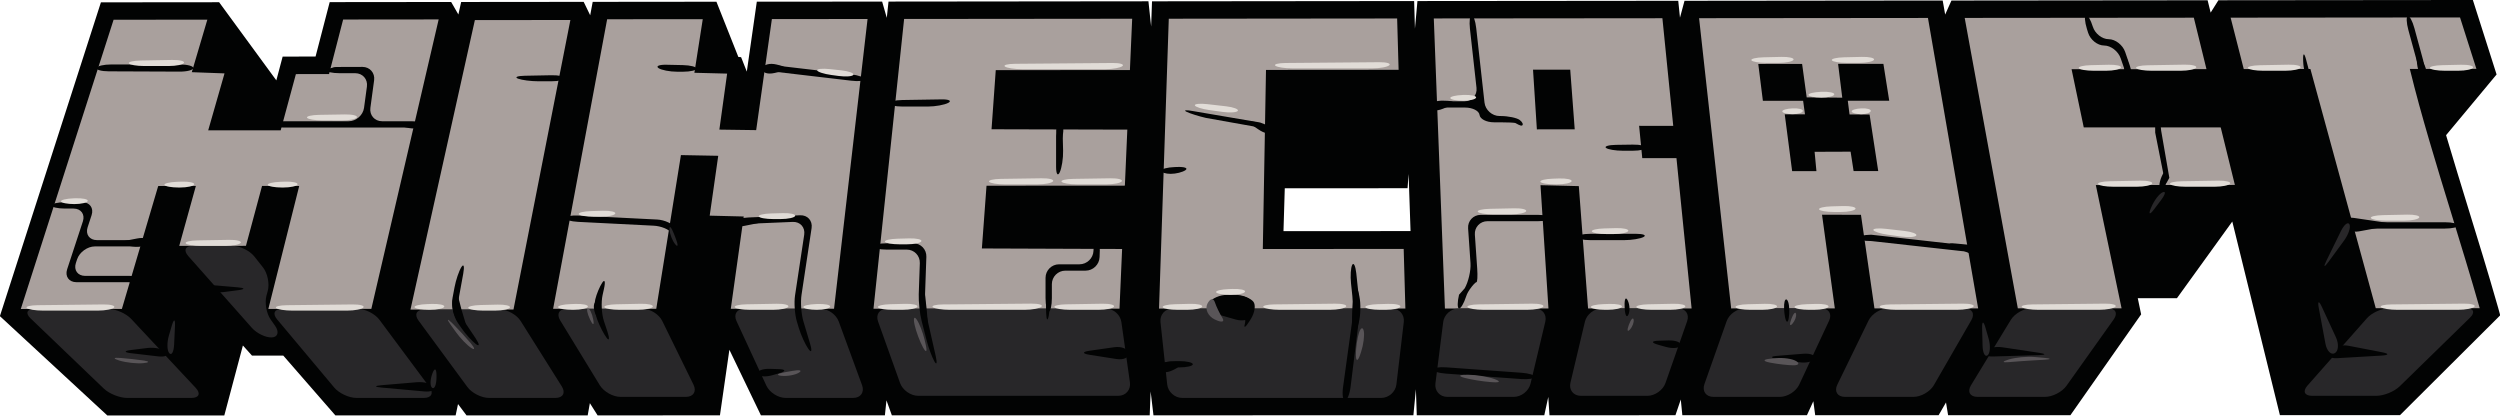
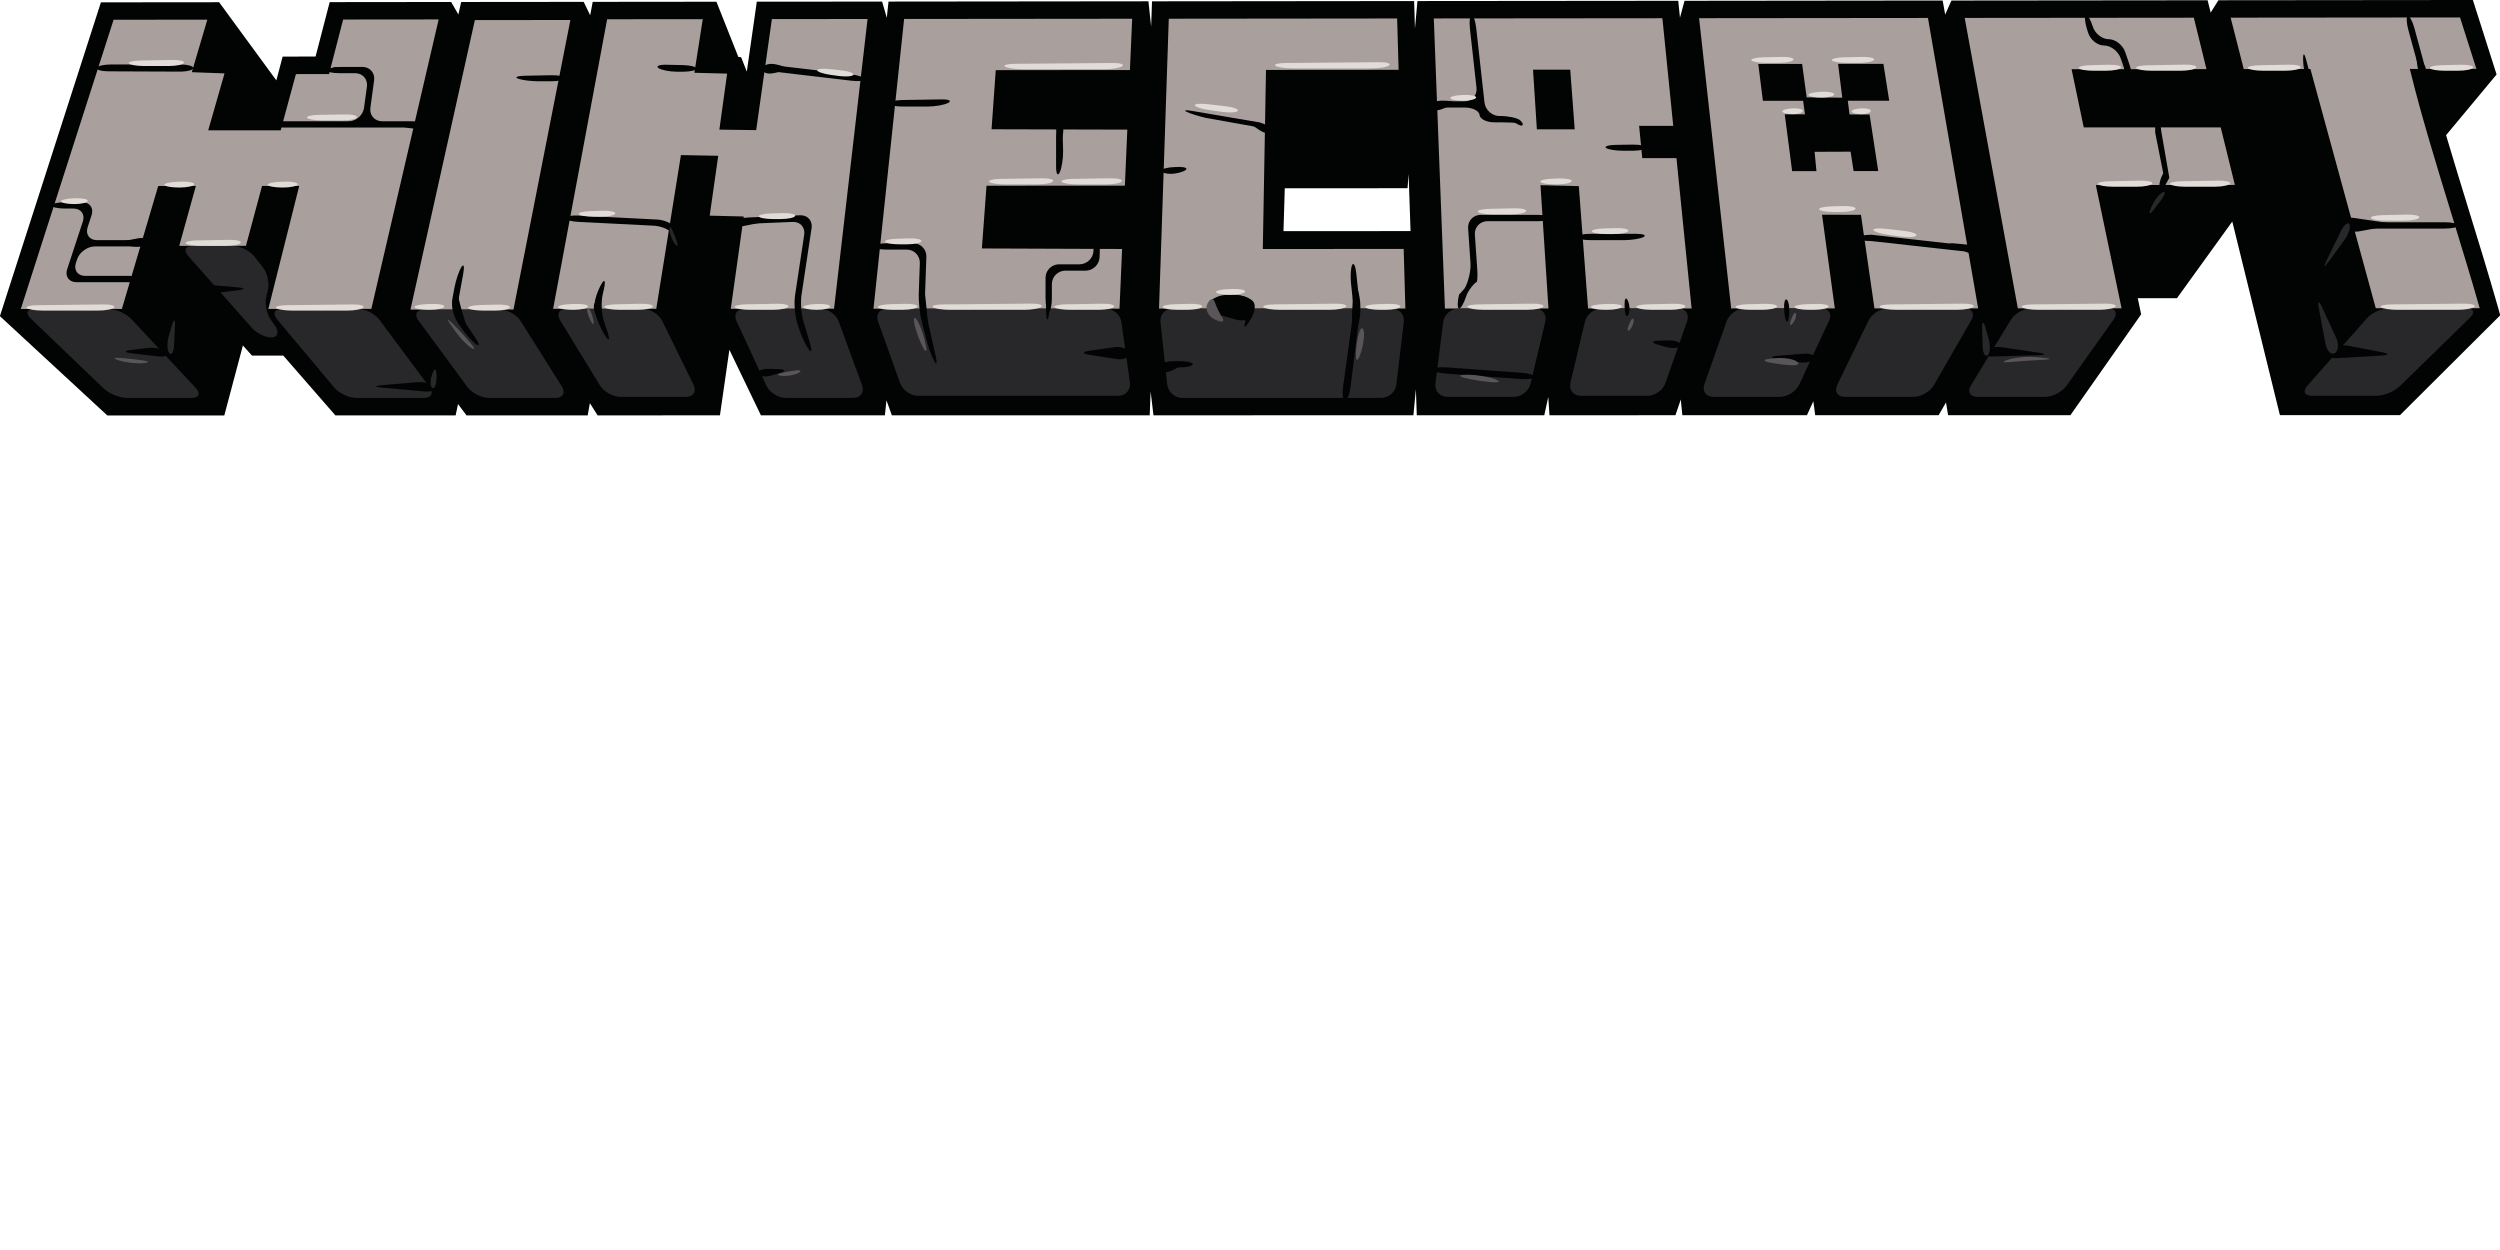
- <svg xmlns="http://www.w3.org/2000/svg" version="1.1" id="Layer_1" x="0px" y="0px" width="300px" height="49.848px" viewBox="0 0 300 49.848" enable-background="new 0 0 300 49.848" xml:space="preserve">
+ <svg xmlns="http://www.w3.org/2000/svg" version="1.1" id="Layer_1" x="0px" y="0px" width="300px" height="150px" viewBox="0 0 300 150" enable-background="new 0 0 300 150" xml:space="preserve">
  <path fill="#020303" d="M299.777,36.931l-0.921-3.17l-0.866-2.898c0,0-2.735-8.914-3.092-10.088  c-0.443-1.454-0.883-2.903-1.298-4.313l-0.069-0.243l6.06-7.282l-2.848-8.938l-30.533,0.03l-0.932,1.485l-0.365-1.483l-30.739,0.032  l-0.754,1.686l-0.297-1.689l-30.981,0.035l-0.545,2.024l-0.207-2.024l-31.296,0.03l-0.3,3.31l-0.097-3.31l-31.455,0.033  l-0.105,3.027l-0.326-3.03l-31.188,0.034l-0.209,1.951l-0.558-1.949L90.817,0.204l-1.2,8.389l-0.685-1.731l-0.331-0.03l-2.629-6.624  L71.124,0.223l-0.301,1.609l-0.782-1.608L55.339,0.238L55.005,1.74l-0.866-1.502L39.563,0.254l-1.696,6.532L33.918,6.79  l-0.757,2.855l-6.866-9.378L12.11,0.281L-0.013,37.937l12.888,11.915h14.042l2.23-8.393l1.089,1.211h3.757l6.255,7.179l14.429-0.004  l0.285-1.358l1.021,1.36l14.541-0.002l0.26-1.469l0.929,1.469l14.679-0.002l1.134-7.871l3.787,7.871l14.875-0.003l0.187-1.801  l0.648,1.801l30.942-0.003l0.111-2.862l0.341,2.863l31.191-0.005l0.3-3.128l0.105,3.128l15.302-0.003l0.478-2.198l0.144,2.198  l15.116-0.003l0.641-1.887l0.187,1.887h14.951l0.769-1.68l0.223,1.68h14.808l0.889-1.534l0.251,1.533l14.679-0.005l8.486-12.098  l-0.405-1.939l4.702-0.002l6.64-9.198l5.716,23.235l14.409-0.002l12.026-11.98L299.777,36.931z M154.018,27.736l0.155-5.141  l14.732-0.009l0.128-1.708l0.232,6.853L154.018,27.736z" />
  <polygon fill="#A9A09D" points="26.943,8.807 24.983,15.643 33.681,15.643 35.508,8.892 39.484,8.889 41.177,2.342 52.64,2.33   44.56,37.066 32.202,37.07 35.905,22.32 31.444,22.315 29.514,29.5 21.509,29.503 23.505,22.311 18.984,22.324 14.625,37.075   2.494,37.082 13.631,2.369 24.882,2.358 23.016,8.662 " />
  <polygon fill="#A9A09D" points="68.447,2.4 61.617,37.146 49.256,37.151 56.985,2.41 " />
  <polygon fill="#A9A09D" points="85.164,25.878 86.188,18.695 81.711,18.611 78.751,37.056 66.374,37.058 72.858,2.311 84.332,2.3   83.327,8.733 87.255,8.833 86.324,15.553 90.741,15.615 92.626,2.29 104.108,2.28 100.085,37.048 87.695,37.053 89.246,25.979 " />
  <polygon fill="#A9A09D" points="134.653,29.879 134.34,37.037 104.819,37.046 108.494,2.276 135.861,2.248 135.59,8.404   119.491,8.419 118.984,15.512 135.279,15.556 134.985,22.276 118.383,22.287 117.825,29.815 " />
  <path fill="#A9A09D" d="M295.203,2.092l1.965,6.172l-7.992,0.006l0.05,0.191c0.331,1.35,0.688,2.723,1.072,4.125  c0.387,1.407,0.795,2.837,1.218,4.286c0.427,1.454,0.863,2.929,1.315,4.405c0.452,1.484,0.911,2.978,1.368,4.471  c0.277,0.908,0.555,1.822,0.837,2.748c0.287,0.928,0.573,1.863,0.855,2.802c0.287,0.943,0.568,1.891,0.85,2.838  c0.278,0.949,0.557,1.898,0.824,2.847l-12.473,0.004L277.25,8.283l-7.998,0.007l-1.577-6.171L295.203,2.092z" />
  <polygon fill="#A9A09D" points="266.487,15.292 268.187,22.196 251.499,22.205 254.589,36.997 242.139,37 235.763,2.15   263.259,2.123 264.776,8.293 248.589,8.307 250.05,15.285 " />
  <path fill="#A9A09D" d="M218.643,25.764l1.537,11.245l-12.44,0.003l-3.85-34.83l27.464-0.027l6.024,34.85l-12.443,0.003  l-1.62-11.228L218.643,25.764z M226.707,12.085l-0.699-4.424l-5.437,0.006l0.5,4.054l-4.268-0.034l-0.55-4.017l-5.26,0.007  l0.553,4.42l4.829-0.002l0.222,1.626l-2.427,0.002l0.887,6.814l2.914-0.003l-0.219-2.317l4.32-0.017l0.361,2.331l2.954-0.002  l-1.036-6.783l-2.407-0.013l-0.209-1.646L226.707,12.085" />
  <path fill="#A9A09D" d="M197.071,18.978l4.104-0.003l1.818,18.037l-12.425,0.007l-1.109-14.684l-4.6-0.113l0.955,14.797  l-12.423,0.007l-1.335-34.813l27.432-0.026l1.3,12.917l-4.094-0.004L197.071,18.978z M188.966,15.522l-0.538-7.162l-4.465,0.001  l0.461,7.163L188.966,15.522" />
  <polygon fill="#A9A09D" points="151.919,8.39 167.833,8.377 167.657,2.217 140.254,2.246 139.083,37.034 168.646,37.026   168.442,29.873 151.538,29.879 " />
  <path fill="#282729" d="M4.115,37.08c-0.891,0-1.095,0.505-0.451,1.122l8.792,8.427c0.642,0.615,1.899,1.122,2.791,1.122h7.74  c0.892,0,1.122-0.534,0.515-1.187l-7.77-8.304c-0.607-0.65-1.836-1.184-2.728-1.184L4.115,37.08z" />
  <path fill="#282729" d="M33.824,37.071c-0.892,0-1.155,0.56-0.582,1.243l6.865,8.191c0.572,0.686,1.77,1.244,2.662,1.244h8.116  c0.892,0,1.186-0.585,0.654-1.301l-6.011-8.08c-0.533-0.716-1.698-1.302-2.59-1.301L33.824,37.071z" />
  <path fill="#282729" d="M23.129,29.502c-0.891,0-1.138,0.545-0.546,1.215l7.639,8.623c0.592,0.668,1.671,1.186,2.401,1.15  c0.727-0.034,0.904-0.66,0.391-1.39l-0.532-0.754c-0.514-0.729-0.74-2.029-0.501-2.89l0.148-0.538  c0.24-0.858-0.02-2.135-0.573-2.834l-1.038-1.31c-0.553-0.7-1.735-1.272-2.626-1.272H23.129z" />
  <path fill="#282729" d="M50.877,37.151c-0.893,0.001-1.188,0.59-0.66,1.308l5.872,7.984c0.526,0.719,1.689,1.307,2.581,1.307h7.994  c0.891,0,1.233-0.617,0.757-1.373l-4.943-7.857c-0.475-0.756-1.592-1.374-2.484-1.372L50.877,37.151z" />
  <path fill="#282729" d="M67.995,37.058c-0.891,0-1.241,0.623-0.775,1.384l4.764,7.799c0.466,0.76,1.573,1.383,2.466,1.383h7.866  c0.893,0,1.302-0.655,0.907-1.456l-3.755-7.658c-0.393-0.801-1.444-1.455-2.336-1.455L67.995,37.058z" />
  <path fill="#282729" d="M89.317,37.052c-0.891,0-1.314,0.662-0.939,1.471l3.586,7.755c0.376,0.81,1.411,1.471,2.303,1.471h8.12  c0.892,0,1.371-0.685,1.063-1.522l-2.807-7.659c-0.308-0.837-1.287-1.521-2.18-1.521L89.317,37.052z" />
  <path fill="#282729" d="M106.44,37.047c-0.891,0-1.375,0.688-1.075,1.525l2.645,7.397c0.299,0.842,1.276,1.528,2.167,1.528h24.02  c0.892,0,1.519-0.724,1.394-1.605l-1.026-7.251c-0.124-0.884-0.958-1.605-1.847-1.605L106.44,37.047z" />
  <path fill="#282729" d="M140.704,37.034c-0.891,0-1.543,0.725-1.447,1.613l0.808,7.491c0.096,0.888,0.903,1.612,1.795,1.612h23.896  c0.893,0,1.708-0.725,1.812-1.61l0.887-7.503c0.105-0.887-0.541-1.611-1.431-1.61L140.704,37.034z" />
  <path fill="#282729" d="M175.012,37.024c-0.892,0-1.713,0.725-1.826,1.61l-0.935,7.381c-0.113,0.886,0.524,1.609,1.417,1.609h7.997  c0.892,0,1.792-0.71,1.997-1.577l1.776-7.451c0.203-0.868-0.355-1.577-1.247-1.576L175.012,37.024z" />
  <path fill="#282729" d="M192.188,37.018c-0.892,0-1.79,0.711-1.997,1.579l-1.737,7.324c-0.206,0.868,0.355,1.578,1.248,1.578h7.996  c0.891,0,1.862-0.688,2.157-1.53l2.603-7.426c0.292-0.841-0.194-1.53-1.086-1.529L192.188,37.018z" />
  <path fill="#282729" d="M209.361,37.011c-0.894,0-1.867,0.688-2.163,1.529l-2.668,7.557c-0.297,0.84,0.188,1.528,1.079,1.528h7.989  c0.892,0,1.932-0.662,2.31-1.471l3.586-7.677c0.377-0.809-0.043-1.47-0.934-1.47L209.361,37.011z" />
  <path fill="#282729" d="M226.556,37.006c-0.892,0.001-1.941,0.656-2.331,1.458l-3.75,7.702c-0.39,0.803,0.021,1.458,0.911,1.458  h8.245c0.893,0,1.987-0.631,2.432-1.403l4.503-7.812c0.447-0.771,0.082-1.403-0.811-1.403L226.556,37.006z" />
  <path fill="#282729" d="M243.762,36.999c-0.891,0-2.002,0.624-2.465,1.386l-4.782,7.854c-0.464,0.761-0.114,1.385,0.776,1.385h8.117  c0.892,0,2.046-0.594,2.563-1.321l5.681-7.985c0.516-0.727,0.211-1.322-0.683-1.322L243.762,36.999z" />
  <path fill="#282729" d="M286.714,36.986c-0.892,0-2.104,0.546-2.694,1.215l-7.135,8.081c-0.591,0.669-0.344,1.215,0.548,1.215h7.737  c0.894,0,2.144-0.51,2.784-1.131l8.455-8.253c0.636-0.622,0.429-1.131-0.464-1.13L286.714,36.986z" />
  <path fill="#020303" d="M11.584,8.145c-0.083,0.225,0.578,0.413,1.469,0.415l8.501,0.035c0.892,0.004,1.63-0.189,1.644-0.426  c0.012-0.239-0.708-0.434-1.6-0.434h-8.242C12.463,7.734,11.666,7.919,11.584,8.145" />
  <path fill="#020303" d="M10.994,25.811c0.277-0.847-0.224-1.541-1.115-1.541H7.802c-0.891,0-1.62,0.171-1.62,0.378  c0,0.208,0.729,0.38,1.62,0.38H8.83c0.891,0,1.394,0.692,1.115,1.54l-1.89,5.753c-0.277,0.849,0.225,1.542,1.117,1.542h6.369  c0.893,0,1.622-0.171,1.622-0.379s-0.729-0.378-1.622-0.378h-5.322c-0.892,0-1.394-0.695-1.115-1.542l0.151-0.453  c0.278-0.848,1.236-1.541,2.127-1.541h4.916c0.893,0,1.623-0.17,1.623-0.377c0-0.21-0.73-0.379-1.623-0.379h-4.668  c-0.891,0-1.393-0.692-1.115-1.541L10.994,25.811z" />
  <path fill="#020303" d="M44.894,9.634c0.121-0.882-0.512-1.606-1.402-1.606l-2.464,0.003c-0.892,0.001-1.685,0.171-1.765,0.378  c-0.08,0.205,0.587,0.375,1.479,0.375h1.885c0.892,0,1.524,0.723,1.403,1.607l-0.346,2.552c-0.12,0.883-0.948,1.606-1.838,1.606  h-7.789c-0.892,0-1.621,0.171-1.621,0.378c0,0.208,0.729,0.379,1.621,0.379h7.686h1.837h1.838h3.95c0.891,0,1.621-0.171,1.621-0.379  c0-0.207-0.729-0.378-1.621-0.378h-3.519c-0.891,0-1.525-0.723-1.403-1.606L44.894,9.634z" />
  <path fill="#020303" d="M55.592,32.821c0.16-0.878,0.057-1.221-0.229-0.765c-0.287,0.454-0.655,1.544-0.82,2.423l-0.241,1.286  c-0.165,0.875,0.11,2.197,0.611,2.936l0.408,0.6c0.502,0.738,1.302,1.63,1.779,1.984c0.476,0.354,0.461,0.038-0.035-0.704  l-1.368-2.046c-0.496-0.742-0.771-2.065-0.61-2.943L55.592,32.821z" />
  <path fill="#020303" d="M67.779,9.375c0-0.208-0.728-0.365-1.619-0.347l-3.196,0.062c-0.891,0.019-1.252,0.174-0.801,0.347  c0.451,0.174,1.55,0.317,2.441,0.317h1.555C67.051,9.754,67.779,9.583,67.779,9.375" />
  <path fill="#020303" d="M72.477,34.659c0.195-0.871,0.097-1.198-0.214-0.728c-0.309,0.472-0.681,1.365-0.827,1.985  c-0.146,0.622-0.029,1.751,0.261,2.508c0.289,0.759,0.789,1.719,1.11,2.133c0.323,0.413,0.358,0.06,0.077-0.787l-0.412-1.237  c-0.281-0.847-0.354-2.253-0.162-3.123L72.477,34.659z" />
  <path fill="#020303" d="M69.421,25.868c-0.892-0.044-1.629,0.087-1.642,0.296c-0.009,0.208,0.712,0.414,1.602,0.46l9.064,0.459  c0.889,0.044,1.851,0.443,2.135,0.884c0.284,0.439,0.659,0.708,0.833,0.596c0.176-0.113,0.041-0.641-0.302-1.171  c-0.341-0.53-1.353-1.002-2.239-1.047L69.421,25.868z" />
  <path fill="#020303" d="M79.015,8.169c0.346,0.241,1.359,0.438,2.251,0.438h0.689c0.891,0,1.622-0.17,1.622-0.38  c0-0.206-0.731-0.395-1.622-0.415L80.004,7.77C79.113,7.748,78.668,7.929,79.015,8.169" />
  <path fill="#020303" d="M89.835,26.096c-0.89,0.038-1.614,0.24-1.605,0.447c0.008,0.208,0.745,0.347,1.634,0.309l5.265-0.223  c0.891-0.038,1.511,0.653,1.377,1.535l-1.1,7.28c-0.136,0.88-0.035,2.3,0.224,3.155l0.229,0.763  c0.259,0.853,0.772,1.982,1.146,2.507c0.374,0.526,0.468,0.257,0.213-0.597l-0.814-2.727c-0.254-0.855-0.355-2.276-0.222-3.156  l1.21-8.022c0.133-0.881-0.486-1.573-1.378-1.534L89.835,26.096z" />
  <path fill="#020303" d="M91.639,7.986c-0.036,0.205,0.654,0.495,1.535,0.643l8.973,1.054c0.884,0.11,1.608,0.028,1.608-0.18  c0-0.21-0.724-0.471-1.608-0.582l-8.845-1.038C92.421,7.734,91.672,7.782,91.639,7.986" />
  <path fill="#020303" d="M111.164,30.814c0.029-0.892-0.672-1.619-1.565-1.619h-3.209c-0.891,0-1.622,0.171-1.622,0.378  c0,0.208,0.731,0.379,1.622,0.379h2.424c0.891,0,1.595,0.729,1.565,1.62l-0.13,3.744c-0.031,0.891,0.125,2.326,0.346,3.189  l0.599,2.341c0.223,0.864,0.637,1.993,0.926,2.508c0.286,0.517,0.361,0.226,0.163-0.643l-0.97-4.277  c-0.196-0.869-0.333-2.31-0.303-3.201L111.164,30.814z" />
  <path fill="#020303" d="M106.662,12.406c0,0.208,0.73,0.379,1.622,0.379h3.066c0.891,0,1.99-0.2,2.441-0.441  c0.452-0.244,0.09-0.431-0.801-0.418l-4.707,0.076C107.392,12.016,106.662,12.198,106.662,12.406" />
  <path fill="#020303" d="M127.528,16.297c-0.021-0.892-0.21-1.622-0.422-1.622c-0.205,0-0.376,0.73-0.376,1.622v3.7  c0,0.892,0.197,1.194,0.441,0.675c0.242-0.522,0.422-1.676,0.401-2.569L127.528,16.297z" />
  <path fill="#020303" d="M131.219,30.097c-0.032,0.892-0.786,1.619-1.679,1.619h-2.453c-0.891,0-1.622,0.731-1.622,1.623v2.438  c0,0.892,0.169,1.621,0.38,1.621c0.209,0,0.379-0.729,0.379-1.621v-1.681c0-0.891,0.729-1.619,1.623-1.619h2.428  c0.891,0,1.645-0.729,1.675-1.622l0.026-0.785c0.031-0.892-0.115-1.626-0.323-1.635c-0.208-0.007-0.405,0.716-0.435,1.606V30.097z" />
  <path fill="#020303" d="M162.266,31.785c-0.174,0.332-0.239,1.33-0.144,2.216l0.161,1.529c0.093,0.886,0.069,2.335-0.053,3.217  l-1.067,7.726c-0.121,0.882-0.012,1.594,0.242,1.583c0.256-0.012,0.555-0.746,0.665-1.631l0.949-7.663  c0.11-0.886,0.122-2.336,0.026-3.222l-0.291-2.746C162.658,31.908,162.44,31.453,162.266,31.785" />
  <path fill="#020303" d="M139.479,43.71c0,0.208,0.729,0.379,1.621,0.379h0.42c0.891,0,1.62-0.17,1.62-0.379  c0-0.207-0.729-0.378-1.62-0.378h-0.42C140.208,43.332,139.479,43.503,139.479,43.71" />
  <path fill="#020303" d="M142.384,13.414c0.417,0.208,1.468,0.54,2.338,0.737l6.247,1.115c0.82,0.353,1.557,0.487,1.639,0.295  c0.084-0.191-0.541-0.577-1.388-0.858l-8.002-1.364C142.343,13.171,141.967,13.206,142.384,13.414" />
  <path fill="#020303" d="M142.255,20.42c0.347-0.244-0.098-0.416-0.989-0.383l-0.292,0.01c-0.894,0.032-1.621,0.229-1.621,0.437  c0,0.208,0.511,0.378,1.134,0.378C141.113,20.862,141.907,20.663,142.255,20.42" />
  <path fill="#020303" d="M177.545,13.792c0.053,0.487,0.826,0.884,1.72,0.884h0.707c0.891,0,1.733,0.039,1.864,0.084  c0.137,0.047,0.638,0.404,0.816,0.297s0.048-0.404-0.288-0.66c-0.337-0.256-1.379-0.471-2.271-0.474h-0.15  c-0.893-0.001-1.703-0.729-1.803-1.613l-0.994-8.938c-0.1-0.888-0.351-1.593-0.557-1.569c-0.205,0.023-0.296,0.767-0.196,1.653  l0.788,7.086c0.101,0.886-0.553,1.611-1.442,1.611h-2.574c-0.892,0-1.62,0.17-1.62,0.376c0,0.208,0.729,0.378,1.62,0.378h2.658  C176.715,12.907,177.489,13.305,177.545,13.792" />
  <path fill="#020303" d="M176.46,31.578c0.06,0.889-0.253,2.249-0.698,3.023l-0.678,0.763c-0.207,0.868-0.211,1.612-0.008,1.656  c0.205,0.043,0.595-0.615,0.866-1.465c0,0,0.103-0.37,0.432-0.837c0.325-0.47,0.688-0.854,0.798-0.854  c0.112,0,0.155-0.729,0.094-1.618l-0.282-4.087c-0.063-0.888,0.618-1.616,1.51-1.616h6.074c0.892,0,1.62-0.171,1.62-0.379  c0-0.207-0.729-0.38-1.62-0.38h-6.884c-0.891,0-1.574,0.729-1.512,1.619L176.46,31.578z" />
  <path fill="#020303" d="M189.215,28.437c0,0.208,0.729,0.379,1.621,0.379h4.078c0.893,0,1.934-0.171,2.316-0.379  c0.387-0.209-0.031-0.381-0.922-0.381l-5.473,0.002C189.945,28.058,189.215,28.229,189.215,28.437" />
  <path fill="#020303" d="M192.717,17.747c0.227,0.187,1.14,0.341,2.031,0.341h1.177c0.893,0,1.622-0.171,1.622-0.378  c0-0.21-0.729-0.37-1.622-0.357l-1.996,0.029C193.036,17.395,192.493,17.559,192.717,17.747" />
  <path fill="#020303" d="M171.922,44.341c-0.017,0.207,0.699,0.43,1.588,0.493l9.013,0.65c0.888,0.065,1.628-0.053,1.645-0.261  c0.014-0.207-0.702-0.428-1.591-0.493l-9.009-0.648C172.679,44.018,171.938,44.134,171.922,44.341" />
  <path fill="#020303" d="M224.538,28.166c-0.891,0.011-1.619,0.188-1.618,0.396c0.001,0.208,0.732,0.371,1.623,0.363l11.021,1.224  c0.888,0.086,1.674-0.003,1.744-0.199c0.074-0.193-0.594-0.427-1.479-0.517L224.538,28.166z" />
  <path fill="#020303" d="M258.898,14.17c-0.195,0.07-0.316,0.854-0.274,1.746l1.007,5.078c-0.382,0.806-0.543,1.541-0.356,1.635  c0.188,0.093,0.659-0.488,1.045-1.291l-0.983-5.675C259.291,14.772,259.095,14.101,258.898,14.17" />
  <path fill="#020303" d="M253.048,4.704c-0.797,0-1.656-0.679-1.911-1.506c-0.255-0.831-0.624-1.458-0.824-1.397  c-0.198,0.061-0.147,0.809,0.115,1.661l0.139,0.451c0.26,0.853,1.129,1.55,1.931,1.55c0.8,0,1.696,0.689,1.983,1.534l0.377,1.092  c0.289,0.844,0.688,1.479,0.881,1.411c0.197-0.066,0.12-0.811-0.169-1.655l-0.55-1.607C254.732,5.395,253.844,4.704,253.048,4.704" />
  <path fill="#020303" d="M282.988,26.669c-0.89,0-1.619,0.17-1.619,0.379c0,0.21,0.729,0.381,1.619,0.381h10.392  c0.893,0,1.621-0.171,1.621-0.381c0-0.209-0.729-0.379-1.621-0.379H282.988z" />
  <path fill="#020303" d="M290.834,8.87c0.2-0.054,0.175-0.803-0.063-1.663l-1.04-3.815c-0.232-0.861-0.59-1.52-0.793-1.464  c-0.198,0.054-0.173,0.803,0.063,1.663l1.041,3.814C290.279,8.264,290.634,8.924,290.834,8.87" />
  <path fill="#020303" d="M38.936,8.648h3.396c0.891,0,0.904-0.142,0.029-0.311l-1.171-0.23c-0.876-0.171-1.546-0.013-1.494,0.353  L38.936,8.648z" />
  <path fill="#020303" d="M19.937,42.256c-0.345-0.382-1.354-0.606-2.237-0.499l-1.959,0.242c-0.885,0.108-0.885,0.282,0.001,0.387  l3.215,0.378C19.844,42.867,20.285,42.639,19.937,42.256" />
  <path fill="#020303" d="M52.063,46.424c-0.241-0.382-1.167-0.634-2.057-0.557l-4.215,0.357c-0.889,0.074-0.889,0.203-0.002,0.284  l5.103,0.462C51.78,47.05,52.309,46.805,52.063,46.424" />
  <path fill="#020303" d="M90.946,44.846c-0.105-0.346,0.538-0.609,1.431-0.584l1.05,0.032c0.891,0.024,0.921,0.25,0.064,0.499  l-0.801,0.231C91.834,45.272,91.049,45.192,90.946,44.846" />
  <path fill="#020303" d="M135.439,42.385c-0.068-0.521-0.845-0.845-1.728-0.719l-2.98,0.425c-0.879,0.126-0.879,0.342-0.001,0.482  l3.231,0.507C134.843,43.219,135.507,42.906,135.439,42.385" />
  <path fill="#020303" d="M139.161,44.188c-0.045-0.52,0.646-0.861,1.53-0.76l0.093,0.011c0.888,0.101,0.956,0.5,0.151,0.886  l-0.229,0.11C139.901,44.819,139.206,44.708,139.161,44.188" />
  <path fill="#020303" d="M111.016,35.505c-0.105-0.764-0.304-0.821-0.443-0.126c-0.139,0.695-0.044,1.961,0.212,2.815l0.204,0.679  c0.257,0.854,0.417,0.825,0.353-0.063l-0.02-0.299C111.256,37.621,111.121,36.269,111.016,35.505" />
  <path fill="#020303" d="M125.783,36.072c-0.174-0.313-0.291,0.16-0.259,1.05l0.013,0.423c0.032,0.891,0.17,1.052,0.312,0.359  C125.986,37.209,125.958,36.385,125.783,36.072" />
  <path fill="#020303" d="M95.868,35.756c-0.036-0.765-0.176-0.765-0.314,0c-0.139,0.765-0.022,2.082,0.257,2.928l0.236,0.709  c0.281,0.846,0.393,0.817,0.246-0.061l-0.096-0.586C96.051,37.864,95.901,36.521,95.868,35.756" />
  <path fill="#020303" d="M71.818,36.325c-0.139-0.313-0.369-0.255-0.504,0.126c-0.139,0.382,0.005,1.09,0.317,1.577  c0.313,0.485,0.542,0.43,0.505-0.126C72.1,37.347,71.958,36.638,71.818,36.325" />
  <path fill="#020303" d="M55.029,35.79c-0.172-0.765-0.484-0.68-0.692,0.187v0.003c-0.209,0.866,0.133,2.088,0.756,2.713  c0.624,0.626,0.935,0.541,0.694-0.188C55.542,37.774,55.203,36.554,55.029,35.79" />
  <path fill="#020303" d="M24.799,34.685c-0.243-0.313,0.286-0.504,1.175-0.427l2.571,0.223c0.889,0.077,0.891,0.232,0.008,0.346  l-1.704,0.22C25.966,35.161,25.043,34.998,24.799,34.685" />
  <path fill="#020303" d="M162.478,35.215c0.127-0.882,0.38-0.891,0.57-0.021l0.077,0.365c0.188,0.872,0.154,2.291-0.074,3.153  l-0.309,1.158c-0.228,0.86-0.436,0.836-0.461-0.055l-0.032-1.048c-0.026-0.892,0.056-2.343,0.182-3.227L162.478,35.215z" />
  <path fill="#020303" d="M152.355,15.75c0,0.382-0.604,0.282-1.341-0.217l-0.476-0.323c-0.738-0.502-0.633-0.742,0.235-0.534  l0.005,0.001C151.646,14.887,152.355,15.367,152.355,15.75" />
  <path fill="#020303" d="M201.65,41.436c0.103-0.347-0.541-0.61-1.434-0.585l-1.174,0.034c-0.89,0.026-0.916,0.243-0.06,0.486  l0.919,0.257C200.759,41.868,201.546,41.782,201.65,41.436" />
  <path fill="#020303" d="M195.336,36.073c-0.244-0.521-0.416-0.217-0.382,0.674l0.006,0.166c0.035,0.89,0.231,1.279,0.439,0.863  C195.609,37.359,195.581,36.594,195.336,36.073" />
  <path fill="#020303" d="M217.746,43.015c0.138-0.382-0.476-0.635-1.363-0.565l-3.081,0.248c-0.889,0.07-0.896,0.237-0.013,0.372  l2.602,0.396C216.77,43.6,217.605,43.397,217.746,43.015" />
  <path fill="#020303" d="M214.59,36.262c-0.14-0.418-0.338-0.446-0.442-0.064c-0.103,0.382-0.074,1.235,0.063,1.896  c0.138,0.659,0.338,0.688,0.44,0.063C214.756,37.531,214.729,36.679,214.59,36.262" />
  <path fill="#020303" d="M259.338,22.818c-0.313-0.104-0.284-0.843,0.064-1.641c0.346-0.799,0.602-0.725,0.566,0.167l-0.001,0.044  C259.933,22.279,259.65,22.924,259.338,22.818" />
  <path fill="#020303" d="M238.13,42.131c0.313-0.381,1.29-0.586,2.171-0.454l4.367,0.655c0.883,0.132,0.876,0.262-0.014,0.286  l-5.471,0.161C238.292,42.806,237.82,42.513,238.13,42.131" />
  <path fill="#020303" d="M279.534,42.131c0.382-0.521,1.412-0.809,2.289-0.639l4.012,0.775c0.874,0.169,0.862,0.348-0.028,0.402  l-5.347,0.314C279.567,43.037,279.152,42.653,279.534,42.131" />
  <path fill="#020303" d="M281.178,26.983c-0.174-0.59,0.403-0.965,1.285-0.834l3.61,0.533c0.88,0.131,0.884,0.37,0.006,0.531  l-2.989,0.549C282.213,27.923,281.353,27.573,281.178,26.983" />
  <path fill="#020303" d="M276.946,9.438c-0.277-0.244-0.533-1.172-0.564-2.063l-0.006-0.169c-0.03-0.89,0.128-0.913,0.357-0.051  l0.304,1.157C277.264,9.174,277.223,9.682,276.946,9.438" />
  <path fill="#020303" d="M236.807,30.583l-2.281-0.914c-0.829-0.331-0.782-0.534,0.107-0.451l2.423,0.227" />
  <path fill="#020303" d="M150.147,37.901c0.171-0.485,0.171-1.251,0-1.704c-0.172-0.451-1.044-0.818-1.935-0.818h-0.927  c-0.892,0-1.876,0.425-2.189,0.947c-0.313,0.521,0.134,1.148,0.992,1.391l2.187,0.624C149.134,38.585,149.975,38.386,150.147,37.901  " />
  <path fill="#020303" d="M148.632,36.639c-0.593-0.623-0.563-1.136,0.064-1.136c0.625,0,1.392,0.314,1.704,0.696  c0.311,0.382,0.18,1.314-0.293,2.07l-0.175,0.281c-0.475,0.754-0.717,0.891-0.545,0.3C149.564,38.257,149.222,37.265,148.632,36.639  " />
  <path fill="#020303" d="M91.511,8.238c0.07-0.486,0.833-0.707,1.697-0.49l0.389,0.097c0.866,0.218,0.862,0.56-0.006,0.763  l-0.627,0.146C92.096,8.958,91.441,8.726,91.511,8.238" />
  <path fill="#020303" d="M50.675,15.117c-0.175,0.313-1.023,0.397-1.891,0.188l-0.509-0.123c-0.865-0.208-0.849-0.422,0.044-0.476  l1.051-0.062C50.26,14.592,50.849,14.804,50.675,15.117" />
  <path fill="#020303" d="M17.791,29.066c0.141-0.418-0.464-0.619-1.338-0.448l-1.358,0.264c-0.875,0.171-0.871,0.424,0.009,0.561  l0.832,0.131C16.816,29.712,17.652,29.484,17.791,29.066" />
  <path fill="#282729" d="M20.316,42.385c-0.277-0.311-0.3-1.269-0.047-2.123l0.348-1.183c0.251-0.856,0.421-0.827,0.38,0.064  l-0.102,2.189C20.854,42.225,20.594,42.695,20.316,42.385" />
  <path fill="#282729" d="M51.875,46.549c-0.278-0.174-0.278-0.939,0-1.704c0.278-0.764,0.505-0.658,0.505,0.234v0.164  C52.38,46.135,52.153,46.723,51.875,46.549" />
  <path fill="#282729" d="M80.341,27.553c-0.034-0.556,0.203-0.333,0.53,0.499l0.2,0.516c0.328,0.83,0.31,1.168-0.037,0.752  C80.687,28.903,80.375,28.108,80.341,27.553" />
  <path fill="#282729" d="M238.512,42.637c0.31-0.244,0.366-1.144,0.121-2.001l-0.374-1.302c-0.244-0.857-0.427-0.829-0.404,0.062  l0.052,2.062C237.925,42.349,238.2,42.88,238.512,42.637" />
  <path fill="#282729" d="M280.168,42.383c0.451-0.244,0.516-1.105,0.141-1.913l-1.673-3.62c-0.372-0.812-0.544-0.758-0.381,0.121  l0.796,4.26C279.214,42.109,279.717,42.627,280.168,42.383" />
  <path fill="#282729" d="M281.934,26.921c-0.174-0.347-0.638,0.024-1.032,0.823l-1.725,3.528c-0.394,0.801-0.284,0.867,0.243,0.149  l1.873-2.561C281.82,28.141,282.109,27.27,281.934,26.921" />
  <path fill="#020303" d="M254.855,9.627l0.07-2.038c0.03-0.892,0.239-0.915,0.463-0.053l0.603,2.343" />
  <path fill="#595558" d="M14.322,43.267c-0.798-0.243-0.741-0.385,0.126-0.314c0.867,0.068,2.146,0.211,2.839,0.315  c0.693,0.104,0.637,0.247-0.126,0.314C16.397,43.652,15.12,43.51,14.322,43.267" />
  <path fill="#595558" d="M54.283,38.797c-0.629-0.63-0.721-0.553-0.204,0.172l0.64,0.896c0.518,0.725,1.341,1.574,1.828,1.887  c0.486,0.313,0.458,0.058-0.062-0.568c-0.522-0.625-1.465-1.652-2.095-2.282L54.283,38.797z" />
  <path fill="#595558" d="M70.557,37.02c-0.21,0-0.095,0.595,0.252,1.326c0.347,0.729,0.517,0.729,0.379,0  C71.049,37.614,70.765,37.02,70.557,37.02" />
  <path fill="#595558" d="M93.788,45.099c-0.695-0.07-0.544-0.256,0.333-0.418l0.969-0.175c0.877-0.16,1.227-0.062,0.776,0.216  C95.418,44.999,94.481,45.168,93.788,45.099" />
  <path fill="#595558" d="M110.005,38.345c-0.313-0.451-0.427-0.168-0.254,0.63c0.174,0.798,0.629,2.021,1.011,2.714  c0.379,0.696,0.528,0.552,0.326-0.315l-0.146-0.628C110.738,39.876,110.318,38.795,110.005,38.345" />
  <path fill="#595558" d="M163.656,39.732c-0.105-0.521-0.363-0.436-0.569,0.188c-0.208,0.625-0.379,1.817-0.379,2.653  c0,0.832,0.232,0.822,0.514-0.023l0.111-0.333C163.614,41.372,163.759,40.253,163.656,39.732" />
  <path fill="#595558" d="M145.779,36.256c-0.176-0.532-0.579-0.441-0.896,0.201c-0.316,0.643,0.083,1.487,0.883,1.877l0.04,0.017  c0.798,0.389,1.195,0.295,0.875-0.211C146.364,37.637,145.955,36.789,145.779,36.256" />
  <path fill="#595558" d="M175.771,45.35c-0.797-0.207-0.721-0.378,0.171-0.378h0.293c0.89,0,2.273,0.227,3.073,0.505  c0.797,0.278,0.725,0.454-0.167,0.389l-0.298-0.021C177.954,45.781,176.572,45.559,175.771,45.35" />
  <path fill="#595558" d="M196.033,38.345c-0.067-0.313-0.324-0.028-0.568,0.63c-0.246,0.659-0.188,0.916,0.126,0.569  C195.903,39.196,196.103,38.655,196.033,38.345" />
  <path fill="#595558" d="M215.523,37.656c-0.07-0.31-0.326-0.028-0.568,0.632c-0.244,0.659-0.186,0.917,0.127,0.568  C215.393,38.508,215.593,37.969,215.523,37.656" />
  <path fill="#595558" d="M212.394,43.511c-0.876-0.168-0.865-0.377,0.021-0.464l0.686-0.066c0.887-0.085,1.983,0.071,2.436,0.35  c0.451,0.278,0.309,0.505-0.316,0.505s-1.852-0.137-2.729-0.306L212.394,43.511z" />
  <path fill="#595558" d="M241.038,43.458c-0.799,0.069-0.799-0.073,0-0.316c0.797-0.244,2.179-0.381,3.066-0.305l1.187,0.104  c0.887,0.075,0.886,0.18-0.004,0.231l-1.181,0.067C243.216,43.291,241.834,43.389,241.038,43.458" />
  <path fill="#282729" d="M259.525,23.071c-0.416,0.174-1.036,0.989-1.378,1.813l-0.017,0.034c-0.342,0.824-0.183,0.917,0.354,0.206  l0.817-1.077C259.842,23.335,259.944,22.896,259.525,23.071" />
  <path fill="#020303" d="M290.899,9.249c-0.383,0-0.766-0.726-0.853-1.614L289.98,6.95c-0.086-0.889,0.146-0.95,0.513-0.137  l0.435,0.959C291.293,8.584,291.281,9.249,290.899,9.249" />
  <path fill="#020303" d="M171.608,12.845c-0.034-0.451,0.667-0.795,1.558-0.765l0.542,0.017c0.891,0.031,0.947,0.333,0.124,0.674  l-0.665,0.272C172.344,13.385,171.641,13.295,171.608,12.845" />
  <path fill="#020303" d="M127.236,14.486c-0.35-0.174-0.541,0.407-0.425,1.291l0.089,0.701c0.116,0.884,0.372,0.897,0.575,0.028  l0.026-0.123C127.704,15.514,127.583,14.661,127.236,14.486" />
  <path fill="#020303" d="M87.532,26.795c-0.104-0.346,0.541-0.63,1.432-0.63h3.45c0.891,0,0.905,0.143,0.031,0.317l-3.133,0.625  C88.439,27.282,87.635,27.142,87.532,26.795" />
  <path fill="#020303" d="M17.066,33.736c0.053-0.26-0.634-0.475-1.527-0.475h-0.828c-0.894,0-0.914,0.174-0.048,0.386l0.733,0.178  C16.261,34.039,17.012,33.996,17.066,33.736" />
  <path fill="#E1DCD7" d="M4.515,36.623c-0.892,0.011-1.479,0.16-1.303,0.333c0.175,0.175,1.047,0.317,1.938,0.317h6.606  c0.889,0,1.762-0.17,1.936-0.379c0.174-0.209-0.416-0.37-1.307-0.361L4.515,36.623z" />
  <path fill="#E1DCD7" d="M34.436,36.623c-0.894,0.011-1.482,0.16-1.306,0.333c0.173,0.175,1.043,0.317,1.934,0.317h6.606  c0.891,0,1.763-0.17,1.938-0.379c0.174-0.209-0.416-0.37-1.306-0.361L34.436,36.623z" />
  <path fill="#E1DCD7" d="M51.257,36.492c-0.891,0.028-1.573,0.196-1.516,0.37c0.059,0.174,0.837,0.316,1.728,0.316h0.114  c0.892,0,1.67-0.171,1.731-0.379c0.058-0.21-0.622-0.355-1.514-0.327L51.257,36.492z" />
  <path fill="#E1DCD7" d="M21.243,21.817c-0.891,0.03-1.572,0.197-1.513,0.37c0.062,0.174,0.839,0.317,1.73,0.317h0.112  c0.891,0,1.668-0.171,1.73-0.379c0.059-0.21-0.622-0.356-1.513-0.327L21.243,21.817z" />
  <path fill="#E1DCD7" d="M33.645,21.817c-0.89,0.03-1.57,0.197-1.512,0.37c0.062,0.174,0.838,0.317,1.728,0.317h0.113  c0.892,0,1.669-0.171,1.729-0.379c0.06-0.21-0.622-0.356-1.514-0.327L33.645,21.817z" />
  <path fill="#E1DCD7" d="M8.838,23.799c-0.89,0.032-1.574,0.2-1.521,0.376c0.051,0.173,0.777,0.315,1.607,0.315  c0.83,0,1.553-0.171,1.606-0.378c0.054-0.208-0.631-0.352-1.521-0.319L8.838,23.799z" />
  <path fill="#E1DCD7" d="M23.705,28.847c-0.893,0.017-1.531,0.171-1.422,0.346c0.112,0.174,0.931,0.314,1.822,0.314h2.964  c0.893,0,1.712-0.169,1.821-0.376c0.111-0.208-0.529-0.365-1.42-0.349L23.705,28.847z" />
  <path fill="#E1DCD7" d="M16.888,7.263c-0.893,0.016-1.531,0.171-1.42,0.344c0.11,0.173,0.929,0.315,1.819,0.315h2.968  c0.893,0,1.712-0.17,1.821-0.378c0.108-0.209-0.532-0.367-1.423-0.351L16.888,7.263z" />
  <path fill="#E1DCD7" d="M68.485,36.492c-0.89,0.028-1.572,0.196-1.512,0.37c0.061,0.174,0.837,0.316,1.728,0.316h0.111  c0.891,0,1.671-0.171,1.731-0.379c0.06-0.21-0.621-0.355-1.515-0.327L68.485,36.492z" />
  <path fill="#E1DCD7" d="M97.927,36.487c-0.891,0.031-1.577,0.2-1.522,0.375c0.053,0.174,0.777,0.317,1.607,0.317  c0.833,0,1.554-0.171,1.607-0.381c0.053-0.208-0.635-0.35-1.522-0.319L97.927,36.487z" />
  <path fill="#E1DCD7" d="M73.977,36.514c-0.891,0.02-1.544,0.175-1.447,0.349c0.095,0.174,0.903,0.314,1.794,0.314h2.216  c0.892,0,1.699-0.171,1.795-0.378c0.095-0.208-0.556-0.366-1.448-0.346L73.977,36.514z" />
  <path fill="#E1DCD7" d="M89.598,36.516c-0.893,0.017-1.533,0.172-1.426,0.347c0.108,0.174,0.925,0.315,1.816,0.315h2.793  c0.892,0,1.709-0.171,1.818-0.379c0.106-0.208-0.536-0.367-1.427-0.348L89.598,36.516z" />
  <path fill="#E1DCD7" d="M106.831,36.506c-0.891,0.023-1.557,0.183-1.481,0.357c0.079,0.174,0.872,0.314,1.763,0.314h1.207  c0.891,0,1.685-0.171,1.765-0.379c0.079-0.208-0.586-0.361-1.479-0.338L106.831,36.506z" />
  <path fill="#E1DCD7" d="M141.005,36.506c-0.891,0.023-1.557,0.183-1.477,0.357c0.08,0.174,0.874,0.314,1.766,0.314h1.202  c0.89,0,1.686-0.171,1.766-0.379c0.08-0.208-0.585-0.361-1.476-0.338L141.005,36.506z" />
  <path fill="#E1DCD7" d="M165.336,36.5c-0.891,0.025-1.564,0.188-1.495,0.362c0.072,0.174,0.856,0.316,1.751,0.316h0.7  c0.891,0,1.679-0.171,1.749-0.379c0.072-0.209-0.6-0.359-1.492-0.333L165.336,36.5z" />
  <path fill="#E1DCD7" d="M177.458,36.525c-0.891,0.012-1.5,0.163-1.351,0.337c0.15,0.174,1.002,0.314,1.893,0.314h5.295  c0.891,0,1.743-0.171,1.894-0.379c0.152-0.208-0.455-0.37-1.347-0.358L177.458,36.525z" />
  <path fill="#E1DCD7" d="M192.415,36.495c-0.891,0.028-1.57,0.194-1.507,0.369c0.063,0.172,0.843,0.315,1.731,0.315h0.254  c0.892,0,1.671-0.171,1.733-0.379c0.064-0.209-0.615-0.356-1.508-0.329L192.415,36.495z" />
  <path fill="#E1DCD7" d="M197.814,36.514c-0.895,0.02-1.543,0.175-1.447,0.349s0.906,0.314,1.797,0.314h2.271  c0.891,0,1.701-0.171,1.799-0.378c0.094-0.208-0.555-0.366-1.447-0.346L197.814,36.514z" />
  <path fill="#E1DCD7" d="M209.741,36.508c-0.893,0.021-1.554,0.18-1.471,0.354s0.881,0.316,1.773,0.316h1.425  c0.891,0,1.691-0.171,1.772-0.379c0.082-0.208-0.579-0.363-1.471-0.341L209.741,36.508z" />
  <path fill="#E1DCD7" d="M216.841,36.5c-0.891,0.027-1.565,0.19-1.499,0.364c0.068,0.173,0.854,0.315,1.747,0.315h0.59  c0.892,0,1.677-0.171,1.742-0.379c0.068-0.209-0.606-0.358-1.497-0.332L216.841,36.5z" />
  <path fill="#E1DCD7" d="M226.88,36.529c-0.892,0.009-1.472,0.159-1.286,0.333c0.185,0.174,1.066,0.316,1.957,0.316h7.306  c0.892,0,1.774-0.171,1.959-0.38c0.185-0.208-0.392-0.371-1.282-0.361L226.88,36.529z" />
  <path fill="#E1DCD7" d="M243.918,36.529c-0.892,0.009-1.471,0.159-1.285,0.333c0.184,0.174,1.066,0.316,1.959,0.316h7.305  c0.892,0,1.774-0.171,1.961-0.38c0.188-0.208-0.391-0.371-1.281-0.361L243.918,36.529z" />
  <path fill="#E1DCD7" d="M286.996,36.529c-0.891,0.009-1.468,0.159-1.28,0.333c0.184,0.174,1.066,0.316,1.959,0.316h7.297  c0.893,0,1.776-0.171,1.962-0.38c0.185-0.208-0.392-0.371-1.282-0.361L286.996,36.529z" />
  <path fill="#E1DCD7" d="M271.184,7.827c-0.891,0.018-1.536,0.172-1.431,0.347c0.104,0.174,0.921,0.315,1.812,0.315h2.686  c0.892,0,1.708-0.17,1.813-0.379c0.104-0.208-0.54-0.366-1.432-0.348L271.184,7.827z" />
  <path fill="#E1DCD7" d="M257.739,7.832c-0.89,0.015-1.521,0.167-1.402,0.342c0.122,0.174,0.949,0.315,1.842,0.315h3.522  c0.894,0,1.72-0.17,1.841-0.378c0.118-0.209-0.512-0.367-1.405-0.353L257.739,7.832z" />
  <path fill="#E1DCD7" d="M250.92,7.819c-0.891,0.021-1.552,0.181-1.467,0.354c0.082,0.174,0.878,0.316,1.773,0.316h1.515  c0.892,0,1.689-0.17,1.774-0.379c0.085-0.209-0.574-0.362-1.468-0.34L250.92,7.819z" />
  <path fill="#E1DCD7" d="M253.198,21.748c-0.893,0.016-1.533,0.171-1.425,0.345c0.106,0.174,0.925,0.314,1.815,0.314h2.855  c0.89,0,1.707-0.169,1.817-0.376c0.109-0.209-0.534-0.366-1.426-0.35L253.198,21.748z" />
  <path fill="#E1DCD7" d="M211.635,6.876c-0.892,0.021-1.554,0.18-1.469,0.354c0.083,0.172,0.88,0.314,1.773,0.314h1.512  c0.892,0,1.689-0.17,1.774-0.378c0.082-0.208-0.579-0.362-1.471-0.339L211.635,6.876z" />
  <path fill="#E1DCD7" d="M221.289,6.876c-0.893,0.021-1.553,0.18-1.468,0.354c0.081,0.172,0.882,0.314,1.773,0.314h1.517  c0.891,0,1.688-0.17,1.773-0.378c0.081-0.208-0.578-0.362-1.472-0.339L221.289,6.876z" />
  <path fill="#E1DCD7" d="M215.107,13.004c-0.72,0.032-1.275,0.204-1.232,0.378c0.042,0.175,0.599,0.318,1.236,0.318  s1.193-0.171,1.232-0.379C216.383,13.114,215.826,12.971,215.107,13.004" />
  <path fill="#E1DCD7" d="M218.546,11.016c-0.891,0.034-1.577,0.205-1.528,0.379c0.051,0.174,0.748,0.317,1.549,0.317  s1.496-0.171,1.546-0.38c0.05-0.21-0.639-0.352-1.53-0.317L218.546,11.016z" />
  <path fill="#E1DCD7" d="M175.562,11.395c-0.891,0.033-1.579,0.203-1.529,0.378c0.049,0.174,0.747,0.317,1.548,0.317  s1.498-0.171,1.553-0.379c0.053-0.209-0.636-0.352-1.524-0.319L175.562,11.395z" />
  <path fill="#E1DCD7" d="M186.355,21.44c-0.894,0.028-1.573,0.193-1.507,0.368c0.063,0.173,0.844,0.316,1.735,0.316h0.279  c0.892,0,1.673-0.169,1.734-0.377c0.063-0.21-0.615-0.357-1.507-0.331L186.355,21.44z" />
  <path fill="#E1DCD7" d="M178.781,25.058c-0.891,0.02-1.543,0.175-1.446,0.348c0.097,0.174,0.904,0.315,1.798,0.315h2.211  c0.891,0,1.7-0.171,1.795-0.379c0.096-0.21-0.555-0.365-1.445-0.345L178.781,25.058z" />
  <path fill="#E1DCD7" d="M285.952,25.815c-0.891,0.02-1.541,0.175-1.445,0.349c0.097,0.173,0.908,0.315,1.798,0.315h2.209  c0.893,0,1.701-0.171,1.798-0.38c0.097-0.208-0.554-0.362-1.443-0.344L285.952,25.815z" />
  <path fill="#E1DCD7" d="M107.685,28.645c-0.891,0.024-1.563,0.187-1.492,0.36c0.073,0.172,0.861,0.314,1.752,0.314h0.868  c0.891,0,1.682-0.17,1.755-0.378s-0.595-0.358-1.488-0.334L107.685,28.645z" />
  <path fill="#E1DCD7" d="M92.533,25.614c-0.891,0.024-1.561,0.187-1.489,0.36c0.072,0.173,0.859,0.314,1.75,0.314h0.87  c0.893,0,1.683-0.17,1.756-0.377c0.073-0.209-0.597-0.359-1.489-0.335L92.533,25.614z" />
  <path fill="#E1DCD7" d="M70.944,25.329c-0.892,0.025-1.561,0.188-1.488,0.362c0.075,0.174,0.865,0.316,1.756,0.316h0.868  c0.891,0,1.681-0.171,1.754-0.381c0.074-0.208-0.597-0.359-1.489-0.335L70.944,25.329z" />
  <path fill="#E1DCD7" d="M38.287,13.782c-0.891,0.016-1.541,0.168-1.443,0.342c0.1,0.175,0.909,0.32,1.802,0.324l2.378,0.008  c0.891,0.004,1.704-0.165,1.802-0.373c0.1-0.209-0.546-0.367-1.439-0.352L38.287,13.782z" />
  <path fill="#E1DCD7" d="M99.586,8.293c-0.886-0.097-1.574-0.028-1.525,0.155c0.048,0.183,0.811,0.43,1.694,0.549l0.863,0.117  c0.884,0.121,1.689,0.058,1.788-0.137c0.099-0.196-0.543-0.436-1.431-0.533L99.586,8.293z" />
  <path fill="#E1DCD7" d="M192.509,27.412c-0.892,0.024-1.563,0.186-1.489,0.36c0.072,0.173,0.862,0.314,1.752,0.314h0.869  c0.891,0,1.68-0.17,1.753-0.378c0.071-0.208-0.597-0.358-1.491-0.334L192.509,27.412z" />
  <path fill="#E1DCD7" d="M219.776,24.763c-0.891,0.024-1.561,0.186-1.488,0.36c0.073,0.172,0.862,0.314,1.753,0.314h0.87  c0.891,0,1.679-0.171,1.752-0.379c0.071-0.21-0.596-0.358-1.488-0.334L219.776,24.763z" />
  <path fill="#E1DCD7" d="M154.256,7.559c-0.89,0.009-1.435,0.158-1.207,0.333c0.228,0.173,1.143,0.315,2.034,0.315h9.6  c0.891,0,1.805-0.169,2.034-0.38c0.224-0.208-0.318-0.373-1.211-0.364L154.256,7.559z" />
  <path fill="#E1DCD7" d="M121.787,7.657c-0.89,0.007-1.43,0.156-1.194,0.329c0.235,0.174,1.158,0.315,2.048,0.315h10.012  c0.891,0,1.811-0.169,2.047-0.379c0.235-0.208-0.305-0.372-1.196-0.364L121.787,7.657z" />
  <path fill="#E1DCD7" d="M120.085,21.466c-0.892,0.013-1.518,0.167-1.391,0.341c0.126,0.175,0.96,0.318,1.852,0.318h3.976  c0.89,0,1.724-0.17,1.85-0.378c0.126-0.208-0.5-0.367-1.391-0.354L120.085,21.466z" />
  <path fill="#E1DCD7" d="M128.791,21.465c-0.891,0.013-1.523,0.168-1.402,0.342c0.121,0.175,0.948,0.318,1.84,0.318h3.554  c0.889,0,1.718-0.169,1.839-0.377c0.121-0.21-0.511-0.369-1.402-0.353L128.791,21.465z" />
  <path fill="#E1DCD7" d="M147.446,34.691c-0.892,0.03-1.573,0.199-1.516,0.371c0.057,0.173,0.833,0.316,1.725,0.316h0.027  c0.891,0,1.668-0.17,1.728-0.379s-0.621-0.354-1.513-0.324L147.446,34.691z" />
  <path fill="#E1DCD7" d="M144.883,12.498c-0.886-0.102-1.561-0.033-1.5,0.149c0.062,0.187,0.834,0.436,1.717,0.558l1.629,0.227  c0.884,0.12,1.699,0.061,1.813-0.134s-0.516-0.438-1.403-0.541L144.883,12.498z" />
  <path fill="#E1DCD7" d="M226.298,27.459c-0.886-0.102-1.56-0.036-1.496,0.146c0.058,0.184,0.837,0.434,1.72,0.557l1.623,0.225  c0.884,0.121,1.698,0.063,1.813-0.132c0.114-0.194-0.517-0.436-1.402-0.538L226.298,27.459z" />
  <path fill="#E1DCD7" d="M223.349,13.004c-0.667,0.032-1.184,0.204-1.146,0.378c0.037,0.175,0.552,0.318,1.143,0.318  c0.594,0,1.108-0.171,1.147-0.379C224.532,13.114,224.017,12.971,223.349,13.004" />
  <path fill="#E1DCD7" d="M261.812,21.75c-0.891,0.016-1.524,0.168-1.405,0.342c0.121,0.174,0.947,0.316,1.839,0.316h3.527  c0.89,0,1.721-0.17,1.839-0.378c0.116-0.208-0.515-0.365-1.408-0.352L261.812,21.75z" />
  <path fill="#E1DCD7" d="M293.051,7.821C292.16,7.841,291.5,8,291.587,8.174c0.087,0.174,0.887,0.315,1.778,0.315h1.622  c0.894,0,1.694-0.169,1.778-0.379c0.089-0.208-0.57-0.361-1.463-0.341L293.051,7.821z" />
  <path fill="#E1DCD7" d="M152.936,36.527c-0.891,0.011-1.487,0.162-1.325,0.336c0.166,0.173,1.029,0.314,1.92,0.314h6.074  c0.891,0,1.755-0.17,1.92-0.378c0.164-0.208-0.431-0.37-1.322-0.358L152.936,36.527z" />
  <path fill="#E1DCD7" d="M113.173,36.532c-0.891,0.008-1.444,0.156-1.229,0.33c0.216,0.174,1.12,0.316,2.013,0.316h9.008  c0.892,0,1.799-0.171,2.015-0.381c0.216-0.208-0.338-0.372-1.229-0.363L113.173,36.532z" />
  <path fill="#E1DCD7" d="M127.943,36.519c-0.89,0.016-1.523,0.17-1.405,0.344c0.119,0.173,0.945,0.314,1.836,0.314h3.469  c0.891,0,1.716-0.171,1.837-0.379c0.116-0.208-0.517-0.366-1.408-0.352L127.943,36.519z" />
  <path fill="#E1DCD7" d="M57.666,36.603c-0.891,0.021-1.556,0.18-1.472,0.354c0.082,0.175,0.877,0.316,1.77,0.316h1.458  c0.891,0,1.688-0.17,1.77-0.379c0.084-0.209-0.577-0.361-1.468-0.34L57.666,36.603z" />
</svg>
